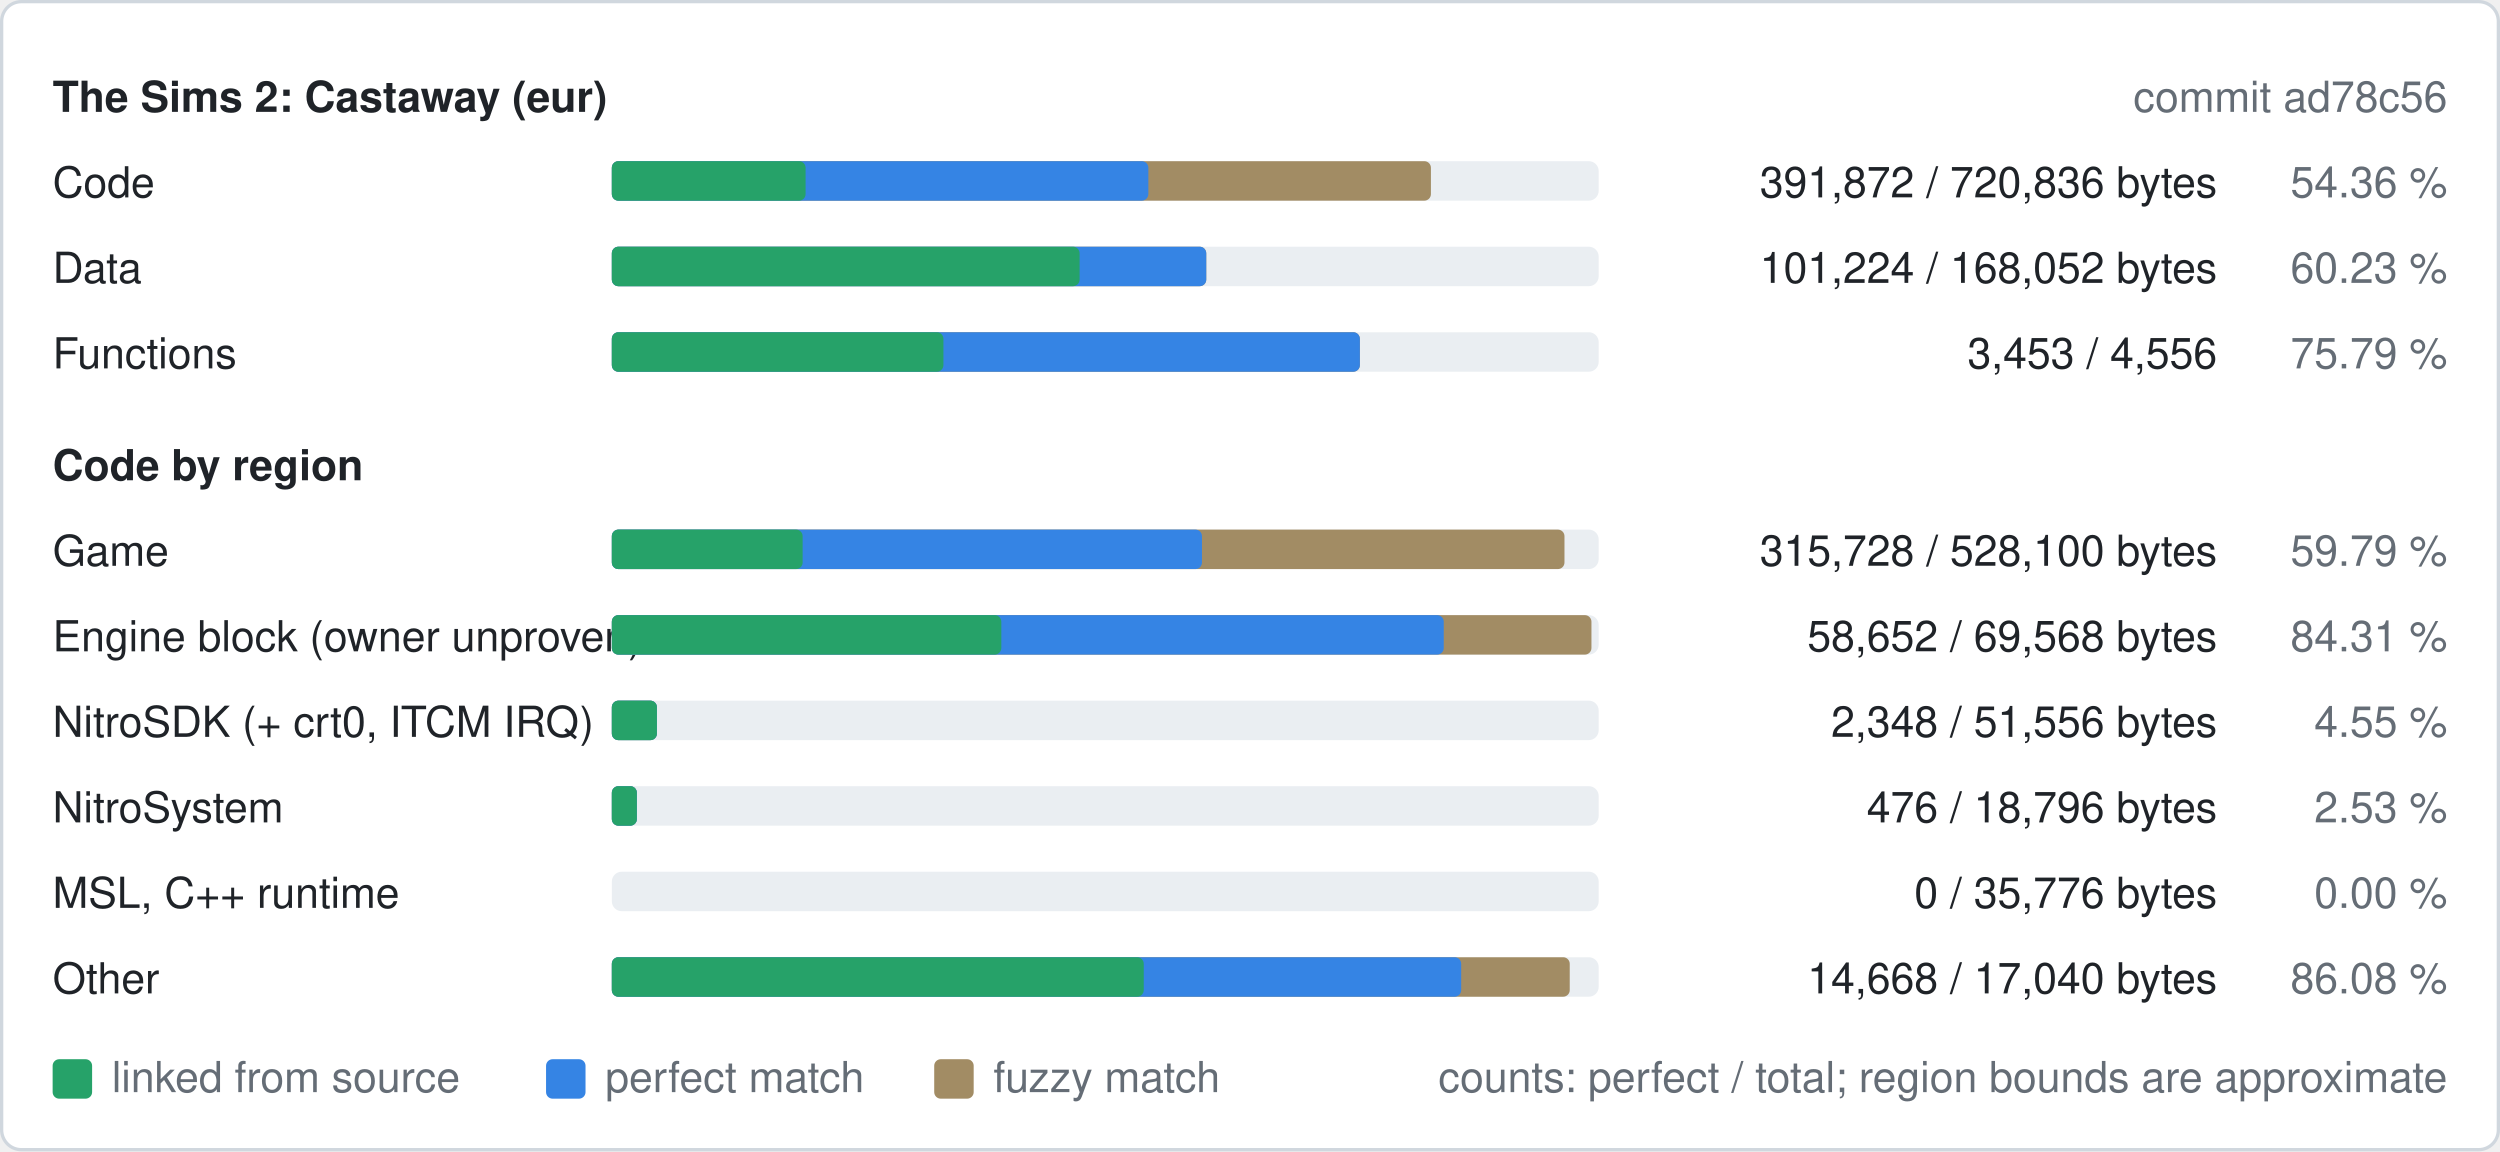
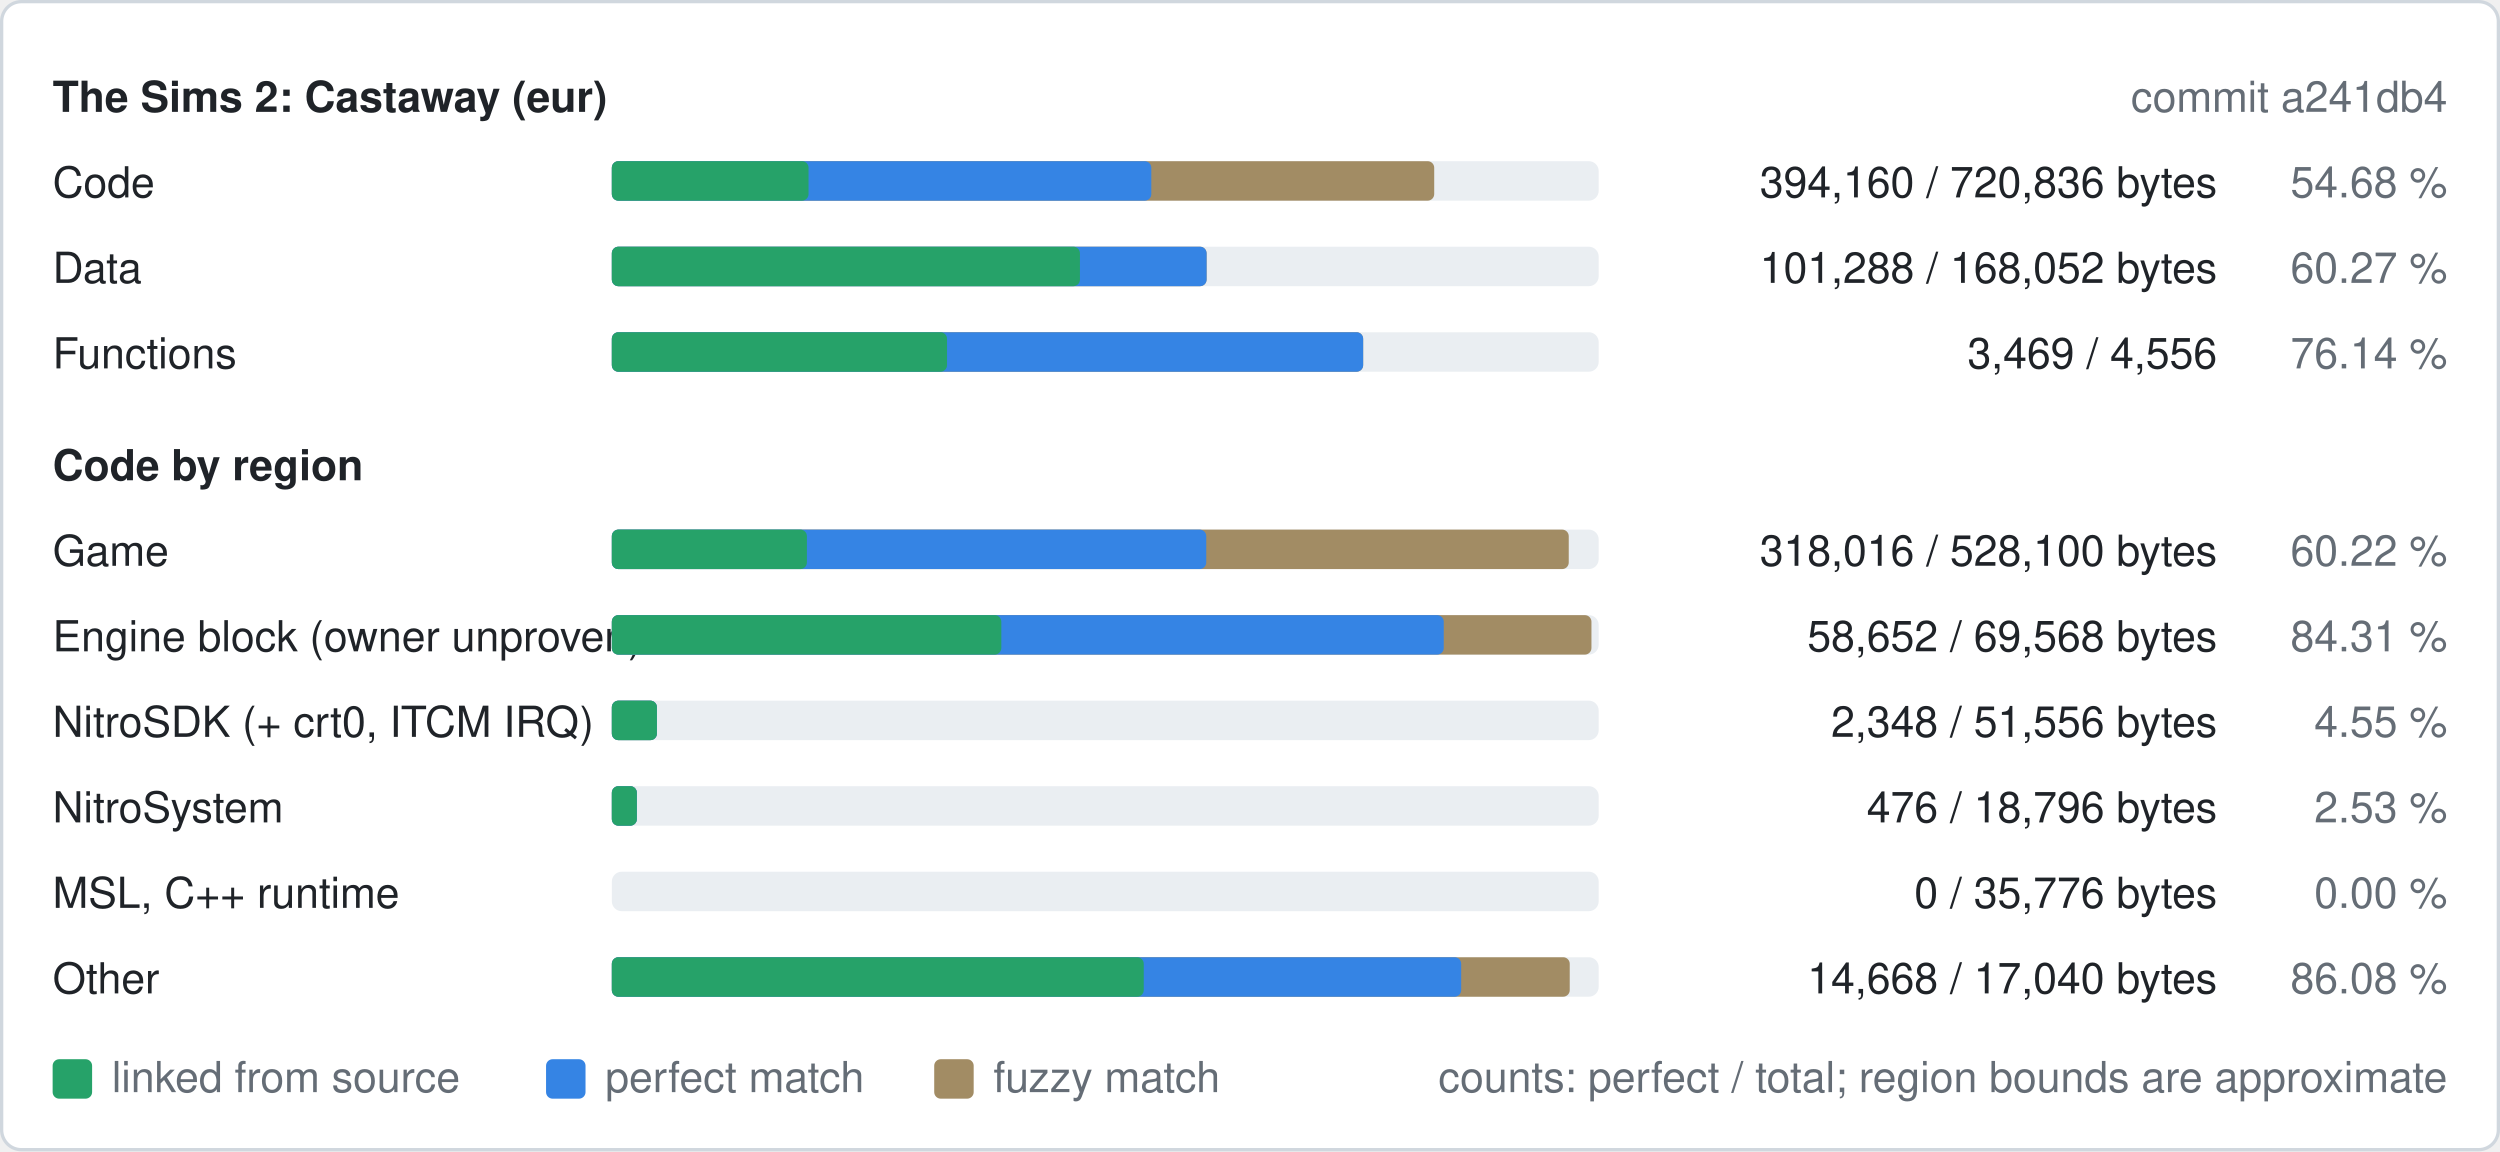
<svg xmlns="http://www.w3.org/2000/svg" width="760" height="350" viewBox="0 0 760 350" role="img" aria-label="Decompilation progress of eur">
  <style>
text{font-family:-apple-system,BlinkMacSystemFont,"Segoe UI",Helvetica,Arial,sans-serif;font-size:13px}
.b{font-weight:600}
.bg{fill:#ffffff;stroke:#d0d7de}.t{fill:#1f2328}.m{fill:#656d76}.track{fill:#eaeef2}.fuzzy{fill:#a28c64}.perfect{fill:#3584e4}.linked{fill:#26a269}
@media (prefers-color-scheme: dark){.bg{fill:#0d1117;stroke:#30363d}.t{fill:#e6edf3}.m{fill:#8d96a0}.track{fill:#21262d}.fuzzy{fill:#a28c64}.perfect{fill:#3584e4}.linked{fill:#2ec27e}}
</style>
  <rect class="bg" x="0.5" y="0.5" width="759" height="349" rx="6" />
  <text class="t b" x="16" y="34">The Sims 2: Castaway (eur)</text>
-   <text class="m" x="744" y="34" text-anchor="end">commit ad78c56</text>
+   <text class="m" x="744" y="34" text-anchor="end">commit a241db4</text>
  <text class="t" x="16" y="60">Code</text>
  <rect class="track" x="186" y="49" width="300" height="12" rx="3" />
-   <rect class="fuzzy" x="186" y="49" width="249.0" height="12" rx="2" />
-   <rect class="perfect" x="186" y="49" width="163.1" height="12" rx="2" />
-   <rect class="linked" x="186" y="49" width="58.9" height="12" rx="2" />
-   <text class="t" x="674" y="60" text-anchor="end">391,872 / 720,836 bytes</text>
-   <text class="m" x="744" y="60" text-anchor="end">54.36 %</text>
+   <rect class="fuzzy" x="186" y="49" width="250.0" height="12" rx="2" />
+   <rect class="perfect" x="186" y="49" width="164.0" height="12" rx="2" />
+   <rect class="linked" x="186" y="49" width="59.8" height="12" rx="2" />
+   <text class="t" x="674" y="60" text-anchor="end">394,160 / 720,836 bytes</text>
+   <text class="m" x="744" y="60" text-anchor="end">54.68 %</text>
  <text class="t" x="16" y="86">Data</text>
  <rect class="track" x="186" y="75" width="300" height="12" rx="3" />
-   <rect class="fuzzy" x="186" y="75" width="180.7" height="12" rx="2" />
-   <rect class="perfect" x="186" y="75" width="180.7" height="12" rx="2" />
-   <rect class="linked" x="186" y="75" width="142.2" height="12" rx="2" />
-   <text class="t" x="674" y="86" text-anchor="end">101,224 / 168,052 bytes</text>
-   <text class="m" x="744" y="86" text-anchor="end">60.23 %</text>
+   <rect class="fuzzy" x="186" y="75" width="180.8" height="12" rx="2" />
+   <rect class="perfect" x="186" y="75" width="180.8" height="12" rx="2" />
+   <rect class="linked" x="186" y="75" width="142.3" height="12" rx="2" />
+   <text class="t" x="674" y="86" text-anchor="end">101,288 / 168,052 bytes</text>
+   <text class="m" x="744" y="86" text-anchor="end">60.27 %</text>
  <text class="t" x="16" y="112">Functions</text>
  <rect class="track" x="186" y="101" width="300" height="12" rx="3" />
-   <rect class="fuzzy" x="186" y="101" width="227.4" height="12" rx="2" />
-   <rect class="perfect" x="186" y="101" width="227.4" height="12" rx="2" />
-   <rect class="linked" x="186" y="101" width="100.8" height="12" rx="2" />
-   <text class="t" x="674" y="112" text-anchor="end">3,453 / 4,556</text>
-   <text class="m" x="744" y="112" text-anchor="end">75.79 %</text>
+   <rect class="fuzzy" x="186" y="101" width="228.4" height="12" rx="2" />
+   <rect class="perfect" x="186" y="101" width="228.4" height="12" rx="2" />
+   <rect class="linked" x="186" y="101" width="101.9" height="12" rx="2" />
+   <text class="t" x="674" y="112" text-anchor="end">3,469 / 4,556</text>
+   <text class="m" x="744" y="112" text-anchor="end">76.14 %</text>
  <text class="t b" x="16" y="146">Code by region</text>
  <text class="t" x="16" y="172">Game</text>
  <rect class="track" x="186" y="161" width="300" height="12" rx="3" />
-   <rect class="fuzzy" x="186" y="161" width="289.6" height="12" rx="2" />
-   <rect class="perfect" x="186" y="161" width="179.4" height="12" rx="2" />
-   <rect class="linked" x="186" y="161" width="58.0" height="12" rx="2" />
-   <text class="t" x="674" y="172" text-anchor="end">315,728 / 528,100 bytes</text>
-   <text class="m" x="744" y="172" text-anchor="end">59.79 %</text>
+   <rect class="fuzzy" x="186" y="161" width="290.9" height="12" rx="2" />
+   <rect class="perfect" x="186" y="161" width="180.7" height="12" rx="2" />
+   <rect class="linked" x="186" y="161" width="59.3" height="12" rx="2" />
+   <text class="t" x="674" y="172" text-anchor="end">318,016 / 528,100 bytes</text>
+   <text class="m" x="744" y="172" text-anchor="end">60.22 %</text>
  <text class="t" x="16" y="198">Engine block (owner unproven)</text>
  <rect class="track" x="186" y="187" width="300" height="12" rx="3" />
  <rect class="fuzzy" x="186" y="187" width="297.8" height="12" rx="2" />
  <rect class="perfect" x="186" y="187" width="252.9" height="12" rx="2" />
  <rect class="linked" x="186" y="187" width="118.4" height="12" rx="2" />
  <text class="t" x="674" y="198" text-anchor="end">58,652 / 69,568 bytes</text>
  <text class="m" x="744" y="198" text-anchor="end">84.31 %</text>
  <text class="t" x="16" y="224">NitroSDK (+ crt0, ITCM IRQ)</text>
  <rect class="track" x="186" y="213" width="300" height="12" rx="3" />
  <rect class="fuzzy" x="186" y="213" width="13.7" height="12" rx="2" />
  <rect class="perfect" x="186" y="213" width="13.7" height="12" rx="2" />
  <rect class="linked" x="186" y="213" width="13.7" height="12" rx="2" />
  <text class="t" x="674" y="224" text-anchor="end">2,348 / 51,556 bytes</text>
  <text class="m" x="744" y="224" text-anchor="end">4.55 %</text>
  <text class="t" x="16" y="250">NitroSystem</text>
  <rect class="track" x="186" y="239" width="300" height="12" rx="3" />
  <rect class="fuzzy" x="186" y="239" width="7.6" height="12" rx="2" />
  <rect class="perfect" x="186" y="239" width="7.6" height="12" rx="2" />
  <rect class="linked" x="186" y="239" width="7.6" height="12" rx="2" />
  <text class="t" x="674" y="250" text-anchor="end">476 / 18,796 bytes</text>
  <text class="m" x="744" y="250" text-anchor="end">2.53 %</text>
  <text class="t" x="16" y="276">MSL, C++ runtime</text>
  <rect class="track" x="186" y="265" width="300" height="12" rx="3" />
  <text class="t" x="674" y="276" text-anchor="end">0 / 35,776 bytes</text>
  <text class="m" x="744" y="276" text-anchor="end">0.00 %</text>
  <text class="t" x="16" y="302">Other</text>
  <rect class="track" x="186" y="291" width="300" height="12" rx="3" />
  <rect class="fuzzy" x="186" y="291" width="291.2" height="12" rx="2" />
  <rect class="perfect" x="186" y="291" width="258.2" height="12" rx="2" />
  <rect class="linked" x="186" y="291" width="161.7" height="12" rx="2" />
  <text class="t" x="674" y="302" text-anchor="end">14,668 / 17,040 bytes</text>
  <text class="m" x="744" y="302" text-anchor="end">86.08 %</text>
  <rect class="linked" x="16" y="322" width="12" height="12" rx="2" />
  <text class="m" x="34" y="332">linked from source</text>
  <rect class="perfect" x="166" y="322" width="12" height="12" rx="2" />
  <text class="m" x="184" y="332">perfect match</text>
  <rect class="fuzzy" x="284" y="322" width="12" height="12" rx="2" />
  <text class="m" x="302" y="332">fuzzy match</text>
  <text class="m" x="744" y="332" text-anchor="end">counts: perfect / total; region bounds are approximate</text>
</svg>
